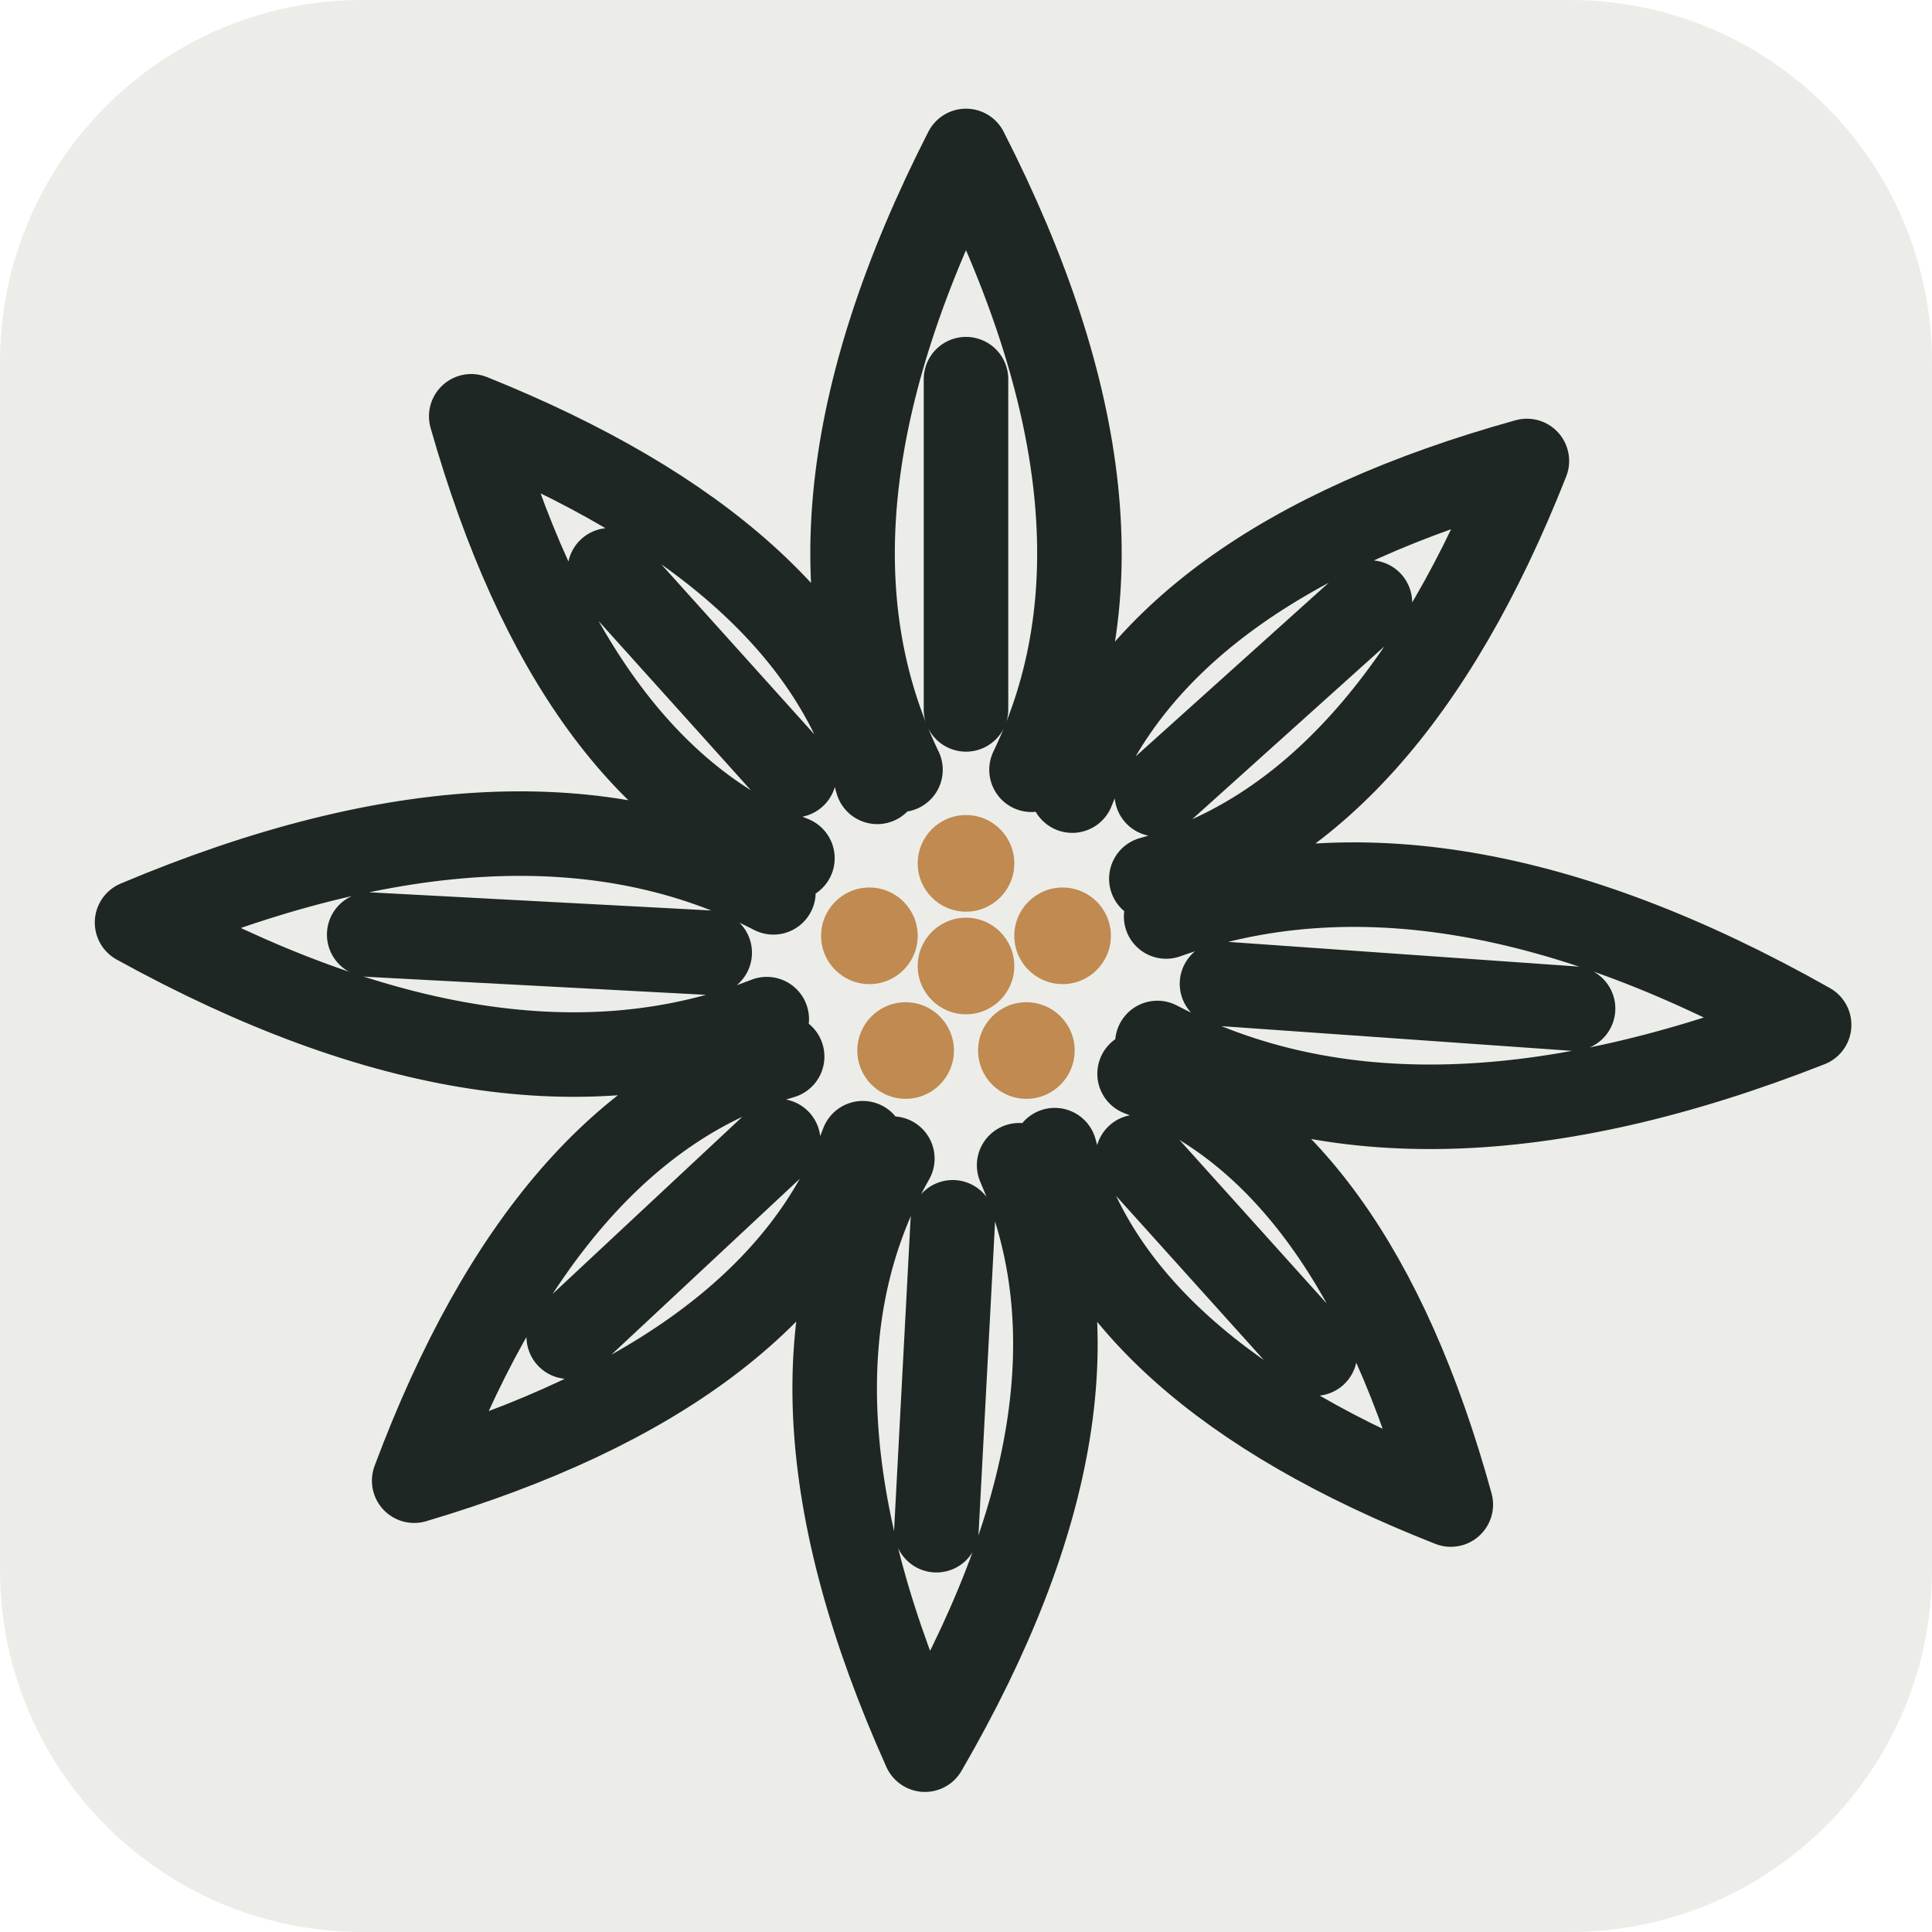
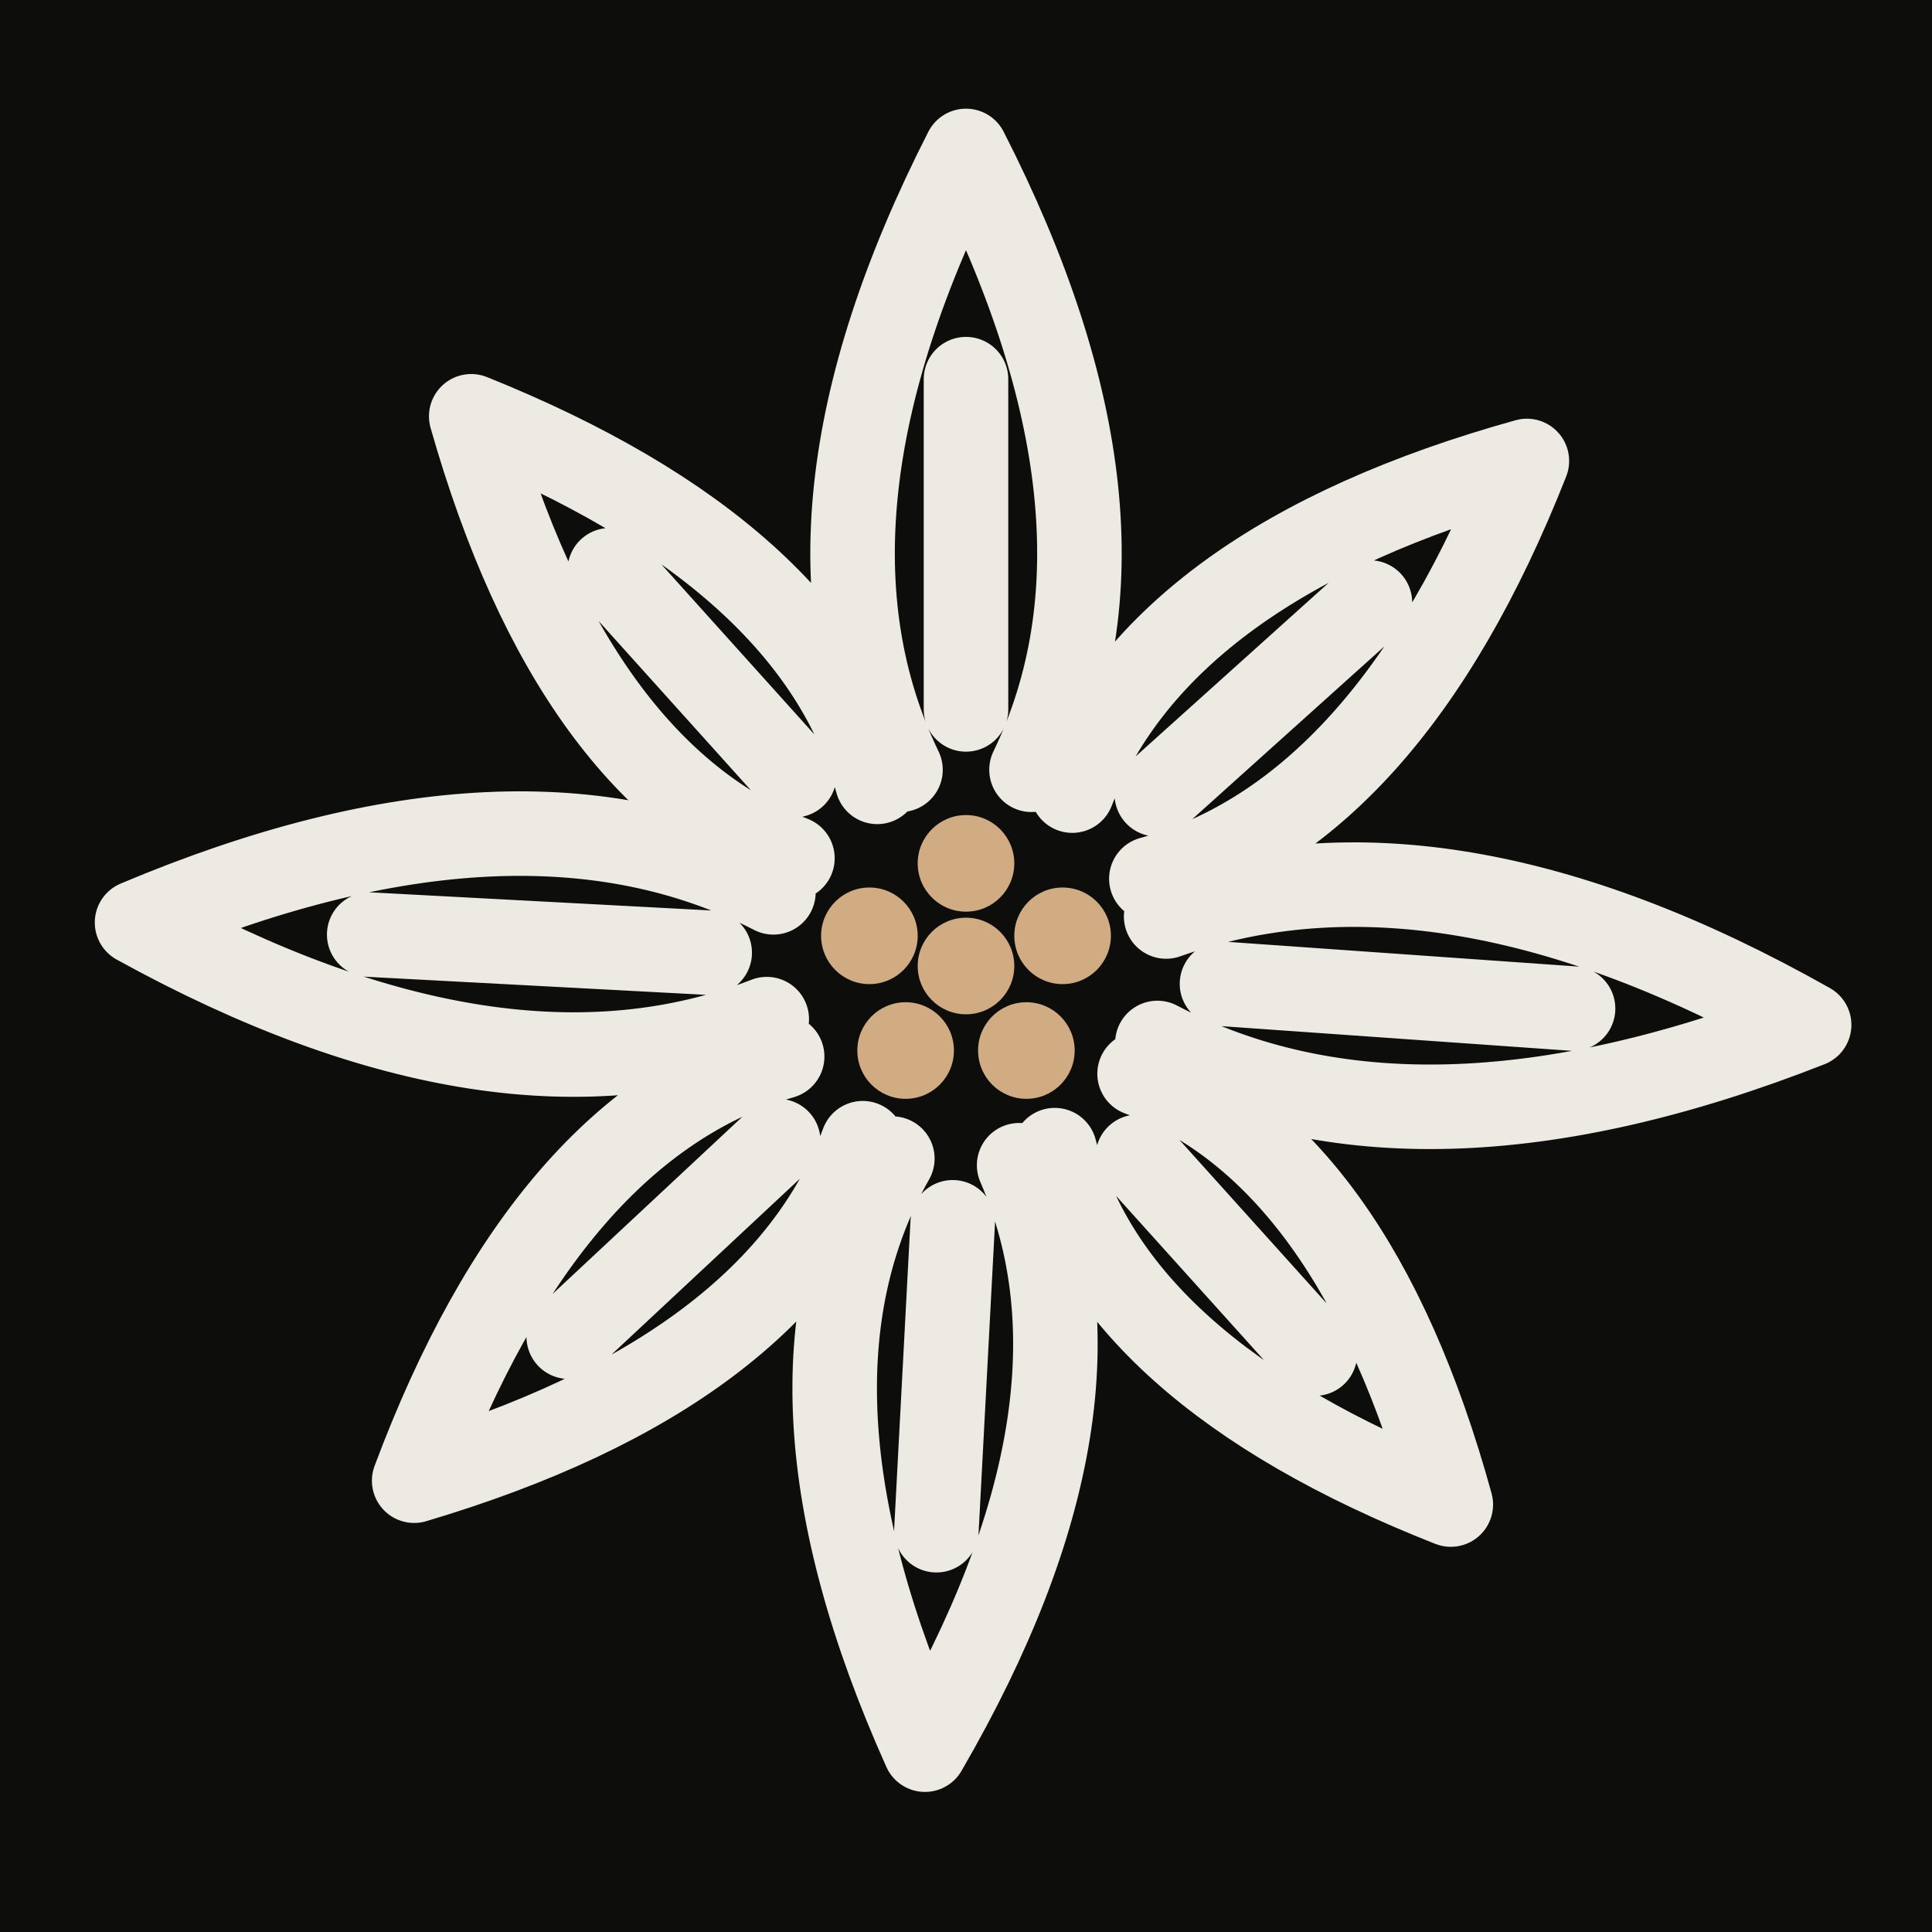
<svg xmlns="http://www.w3.org/2000/svg" viewBox="0 0 64 64">
-   <rect width="64" height="64" rx="12" fill="#ecede9" />
-   <path fill="none" stroke="#1e2723" stroke-width="2.8" stroke-linecap="round" stroke-linejoin="round" d="M29.83 25.50Q25.80 17.15 32.00 5.00Q38.20 17.15 34.17 25.50M32.00 23.50L32.00 12.56M35.52 26.19Q38.47 18.64 50.58 15.27Q45.97 26.96 38.14 29.11M38.32 26.31L45.38 19.96M38.63 30.36Q47.78 27.09 59.93 33.95Q46.94 39.06 38.34 34.55M40.48 32.59L52.11 33.41M37.75 35.57Q44.85 38.20 48.06 49.84Q36.82 45.42 34.94 38.10M37.69 38.32L43.56 44.84M33.76 38.60Q37.24 46.59 30.64 57.96Q25.26 45.97 29.56 38.38M31.56 40.49L31.02 50.69M28.58 37.87Q25.76 45.47 13.72 49.05Q18.12 37.28 25.91 35.00M25.78 37.80L18.84 44.28M25.40 33.76Q16.58 37.20 4.54 30.56Q17.21 25.22 25.62 29.56M23.51 31.56L12.23 30.96M26.25 28.43Q18.97 25.60 15.61 13.79Q27.00 18.37 29.06 25.90M26.31 25.68L20.20 18.89" />
-   <g fill="#c08a50">
+   <rect width="64" height="64" fill="#0d0d0b" />
+   <path fill="none" stroke="#edeae3" stroke-width="2.8" stroke-linecap="round" stroke-linejoin="round" d="M29.83 25.50Q25.80 17.15 32.00 5.00Q38.20 17.15 34.17 25.50M32.00 23.50L32.00 12.56M35.52 26.19Q38.47 18.64 50.58 15.27Q45.97 26.96 38.14 29.11M38.32 26.31L45.38 19.96M38.63 30.36Q47.78 27.09 59.93 33.95Q46.94 39.06 38.34 34.55M40.48 32.59L52.11 33.41M37.75 35.57Q44.85 38.20 48.06 49.84Q36.82 45.42 34.94 38.10M37.69 38.32L43.56 44.84M33.76 38.60Q37.24 46.59 30.64 57.96Q25.26 45.97 29.56 38.38M31.56 40.49L31.02 50.69M28.58 37.87Q25.76 45.47 13.72 49.05Q18.12 37.28 25.91 35.00M25.78 37.80L18.84 44.28M25.40 33.76Q16.58 37.20 4.54 30.56Q17.21 25.22 25.62 29.56M23.51 31.56L12.23 30.96M26.25 28.43Q18.97 25.60 15.61 13.79Q27.00 18.37 29.06 25.90M26.31 25.68L20.20 18.89" />
+   <g fill="#d1ac82">
    <circle cx="32" cy="32" r="1.6" />
    <circle cx="32" cy="28.6" r="1.6" />
    <circle cx="35.2" cy="31" r="1.6" />
    <circle cx="34" cy="34.8" r="1.6" />
    <circle cx="30" cy="34.8" r="1.6" />
    <circle cx="28.8" cy="31" r="1.6" />
  </g>
</svg>
